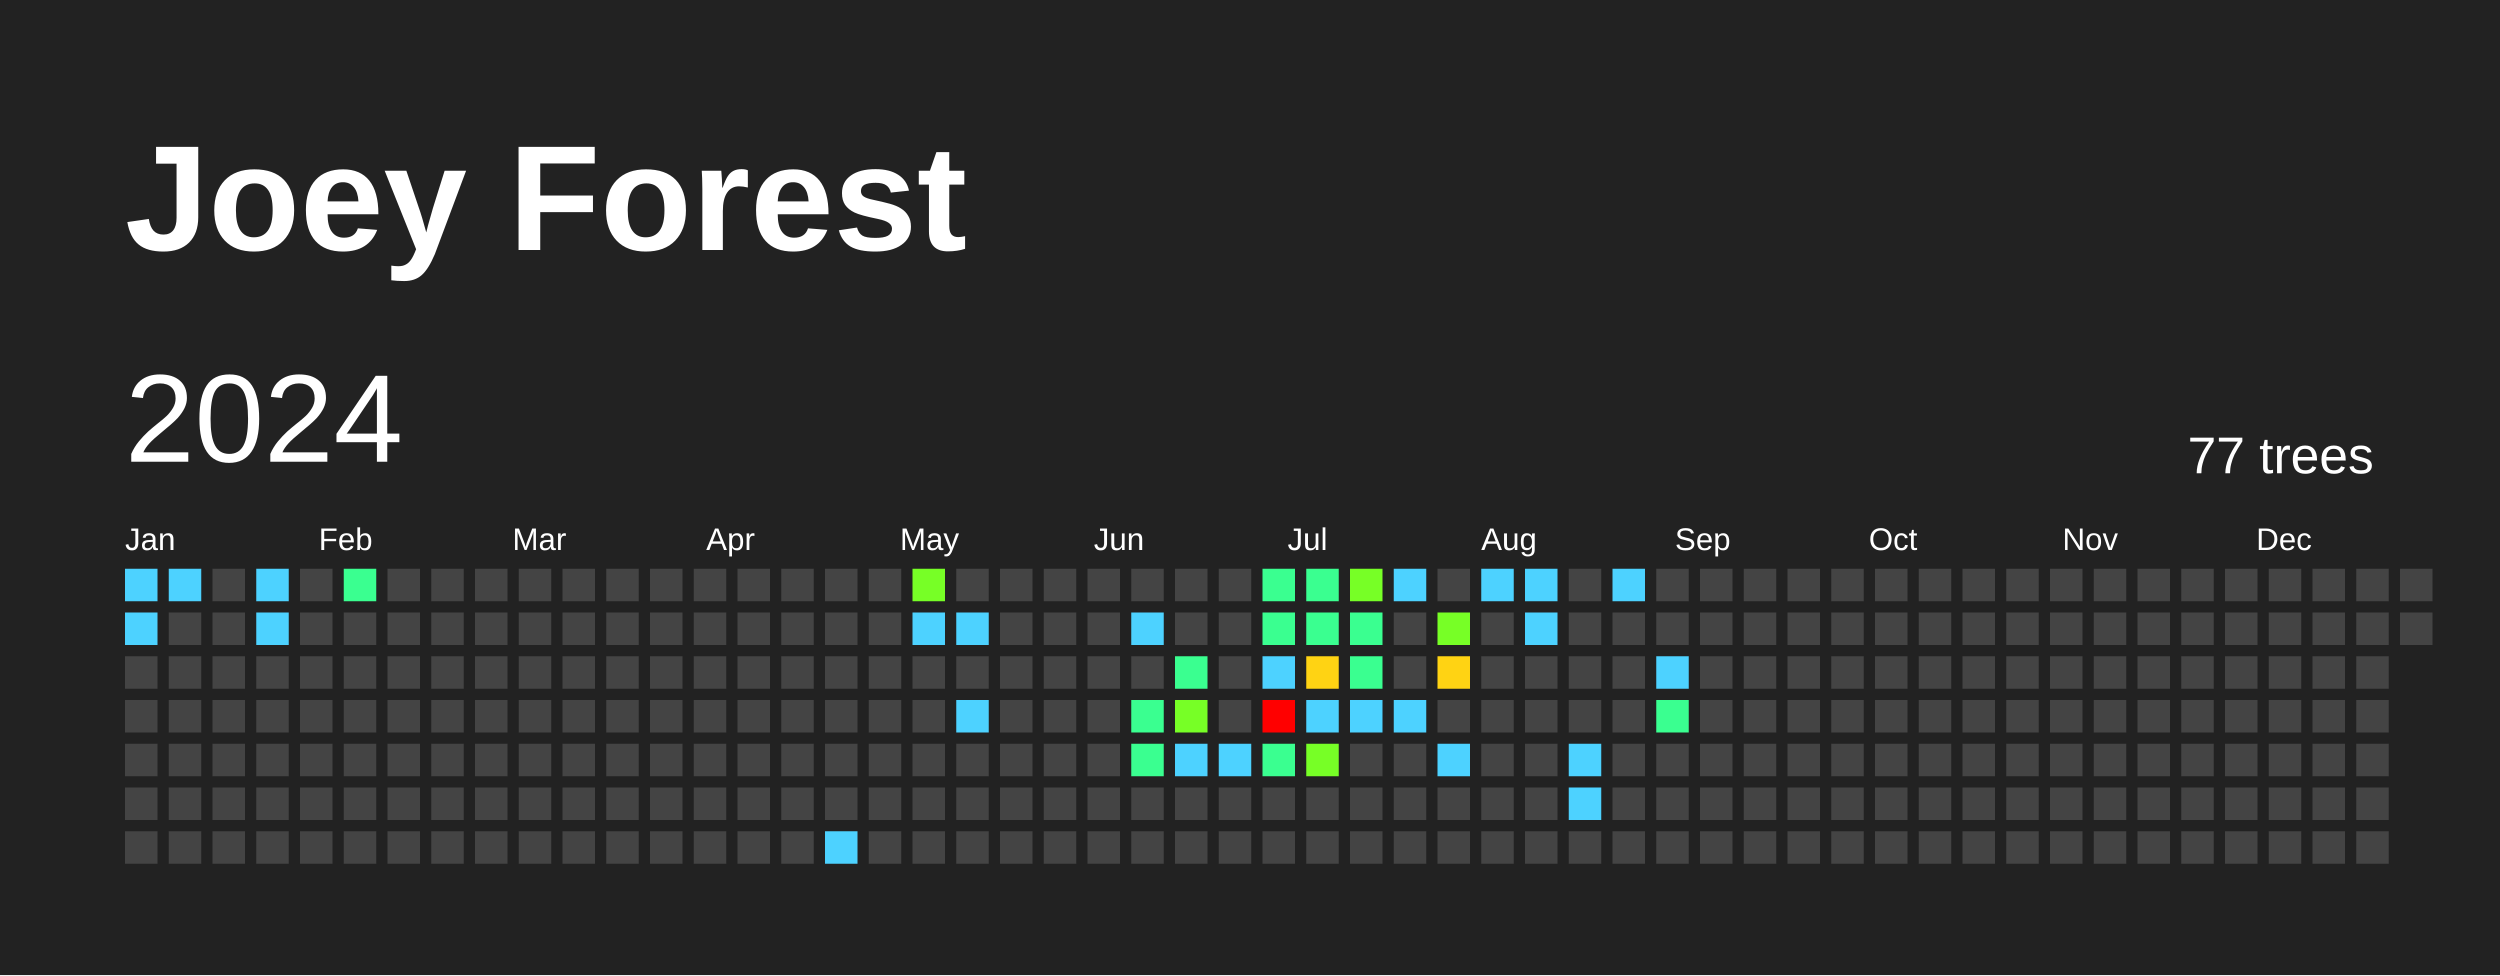
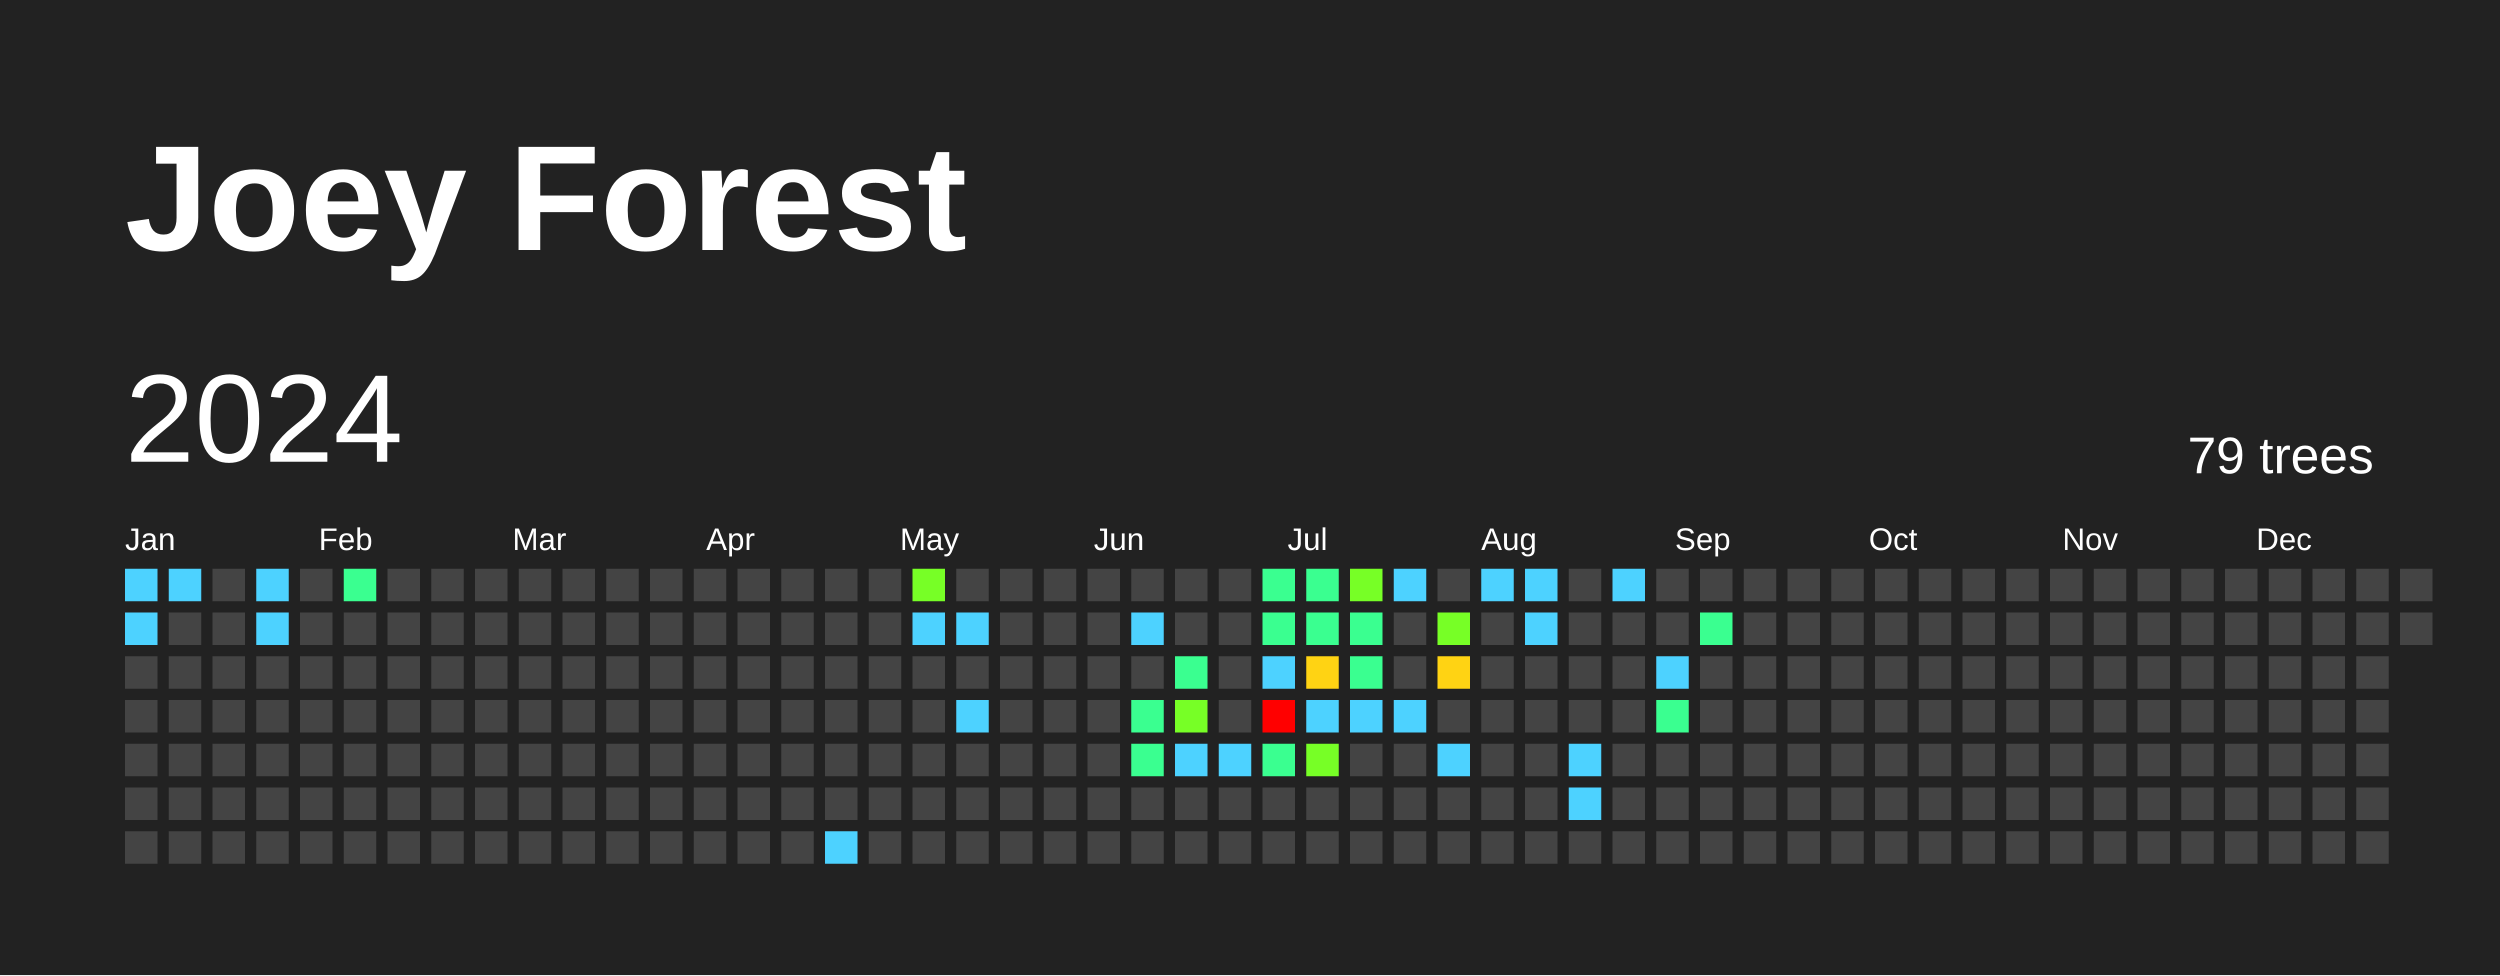
<svg xmlns="http://www.w3.org/2000/svg" baseProfile="full" height="78mm" version="1.1" viewBox="0,0,200,78" width="200mm">
  <defs />
  <rect fill="#222222" height="78" width="200" x="0" y="0" />
  <text fill="#FFFFFF" style="font-size:12px; font-family:Arial; font-weight:bold;" x="10" y="20">Joey Forest</text>
  <text dominant-baseline="hanging" fill="#FFFFFF" style="font-size:10.0px; font-family:Arial;" x="10" y="30">2024</text>
-   <text dominant-baseline="hanging" fill="#FFFFFF" style="font-size:4.125px; font-family:Arial;" x="175" y="35">77 trees</text>
+   <text dominant-baseline="hanging" fill="#FFFFFF" style="font-size:4.125px; font-family:Arial;" x="175" y="35">79 trees</text>
  <text fill="#FFFFFF" style="font-size:2.5px; font-family:Arial" x="10.0" y="44">Jan</text>
  <text fill="#FFFFFF" style="font-size:2.5px; font-family:Arial" x="25.5" y="44">Feb</text>
  <text fill="#FFFFFF" style="font-size:2.5px; font-family:Arial" x="41.0" y="44">Mar</text>
  <text fill="#FFFFFF" style="font-size:2.5px; font-family:Arial" x="56.5" y="44">Apr</text>
  <text fill="#FFFFFF" style="font-size:2.5px; font-family:Arial" x="72.0" y="44">May</text>
  <text fill="#FFFFFF" style="font-size:2.5px; font-family:Arial" x="87.5" y="44">Jun</text>
  <text fill="#FFFFFF" style="font-size:2.5px; font-family:Arial" x="103.0" y="44">Jul</text>
  <text fill="#FFFFFF" style="font-size:2.5px; font-family:Arial" x="118.5" y="44">Aug</text>
  <text fill="#FFFFFF" style="font-size:2.5px; font-family:Arial" x="134.0" y="44">Sep</text>
  <text fill="#FFFFFF" style="font-size:2.5px; font-family:Arial" x="149.5" y="44">Oct</text>
  <text fill="#FFFFFF" style="font-size:2.5px; font-family:Arial" x="165.0" y="44">Nov</text>
  <text fill="#FFFFFF" style="font-size:2.5px; font-family:Arial" x="180.5" y="44">Dec</text>
  <rect fill="#4dd2ff" height="2.6" width="2.6" x="10.0" y="45.5" />
  <rect fill="#4dd2ff" height="2.6" width="2.6" x="10.0" y="49.0" />
  <rect fill="#444444" height="2.6" width="2.6" x="10.0" y="52.5" />
  <rect fill="#444444" height="2.6" width="2.6" x="10.0" y="56.0" />
  <rect fill="#444444" height="2.6" width="2.6" x="10.0" y="59.5" />
  <rect fill="#444444" height="2.6" width="2.6" x="10.0" y="63.0" />
  <rect fill="#444444" height="2.6" width="2.6" x="10.0" y="66.5" />
  <rect fill="#4dd2ff" height="2.6" width="2.6" x="13.5" y="45.5" />
  <rect fill="#444444" height="2.6" width="2.6" x="13.5" y="49.0" />
  <rect fill="#444444" height="2.6" width="2.6" x="13.5" y="52.5" />
  <rect fill="#444444" height="2.6" width="2.6" x="13.5" y="56.0" />
  <rect fill="#444444" height="2.6" width="2.6" x="13.5" y="59.5" />
  <rect fill="#444444" height="2.6" width="2.6" x="13.5" y="63.0" />
  <rect fill="#444444" height="2.6" width="2.6" x="13.5" y="66.5" />
  <rect fill="#444444" height="2.6" width="2.6" x="17.0" y="45.5" />
  <rect fill="#444444" height="2.6" width="2.6" x="17.0" y="49.0" />
  <rect fill="#444444" height="2.6" width="2.6" x="17.0" y="52.5" />
  <rect fill="#444444" height="2.6" width="2.6" x="17.0" y="56.0" />
  <rect fill="#444444" height="2.6" width="2.6" x="17.0" y="59.5" />
  <rect fill="#444444" height="2.6" width="2.6" x="17.0" y="63.0" />
  <rect fill="#444444" height="2.6" width="2.6" x="17.0" y="66.5" />
  <rect fill="#4dd2ff" height="2.6" width="2.6" x="20.5" y="45.5" />
  <rect fill="#4dd2ff" height="2.6" width="2.6" x="20.5" y="49.0" />
  <rect fill="#444444" height="2.6" width="2.6" x="20.5" y="52.5" />
  <rect fill="#444444" height="2.6" width="2.6" x="20.5" y="56.0" />
  <rect fill="#444444" height="2.6" width="2.6" x="20.5" y="59.5" />
  <rect fill="#444444" height="2.6" width="2.6" x="20.5" y="63.0" />
  <rect fill="#444444" height="2.6" width="2.6" x="20.5" y="66.5" />
  <rect fill="#444444" height="2.6" width="2.6" x="24.0" y="45.5" />
  <rect fill="#444444" height="2.6" width="2.6" x="24.0" y="49.0" />
  <rect fill="#444444" height="2.6" width="2.6" x="24.0" y="52.5" />
  <rect fill="#444444" height="2.6" width="2.6" x="24.0" y="56.0" />
  <rect fill="#444444" height="2.6" width="2.6" x="24.0" y="59.5" />
  <rect fill="#444444" height="2.6" width="2.6" x="24.0" y="63.0" />
  <rect fill="#444444" height="2.6" width="2.6" x="24.0" y="66.5" />
  <rect fill="#3aff90" height="2.6" width="2.6" x="27.5" y="45.5" />
  <rect fill="#444444" height="2.6" width="2.6" x="27.5" y="49.0" />
  <rect fill="#444444" height="2.6" width="2.6" x="27.5" y="52.5" />
  <rect fill="#444444" height="2.6" width="2.6" x="27.5" y="56.0" />
  <rect fill="#444444" height="2.6" width="2.6" x="27.5" y="59.5" />
  <rect fill="#444444" height="2.6" width="2.6" x="27.5" y="63.0" />
  <rect fill="#444444" height="2.6" width="2.6" x="27.5" y="66.5" />
  <rect fill="#444444" height="2.6" width="2.6" x="31.0" y="45.5" />
  <rect fill="#444444" height="2.6" width="2.6" x="31.0" y="49.0" />
  <rect fill="#444444" height="2.6" width="2.6" x="31.0" y="52.5" />
  <rect fill="#444444" height="2.6" width="2.6" x="31.0" y="56.0" />
  <rect fill="#444444" height="2.6" width="2.6" x="31.0" y="59.5" />
  <rect fill="#444444" height="2.6" width="2.6" x="31.0" y="63.0" />
  <rect fill="#444444" height="2.6" width="2.6" x="31.0" y="66.5" />
  <rect fill="#444444" height="2.6" width="2.6" x="34.5" y="45.5" />
  <rect fill="#444444" height="2.6" width="2.6" x="34.5" y="49.0" />
  <rect fill="#444444" height="2.6" width="2.6" x="34.5" y="52.5" />
  <rect fill="#444444" height="2.6" width="2.6" x="34.5" y="56.0" />
  <rect fill="#444444" height="2.6" width="2.6" x="34.5" y="59.5" />
  <rect fill="#444444" height="2.6" width="2.6" x="34.5" y="63.0" />
  <rect fill="#444444" height="2.6" width="2.6" x="34.5" y="66.5" />
  <rect fill="#444444" height="2.6" width="2.6" x="38.0" y="45.5" />
  <rect fill="#444444" height="2.6" width="2.6" x="38.0" y="49.0" />
  <rect fill="#444444" height="2.6" width="2.6" x="38.0" y="52.5" />
  <rect fill="#444444" height="2.6" width="2.6" x="38.0" y="56.0" />
  <rect fill="#444444" height="2.6" width="2.6" x="38.0" y="59.5" />
  <rect fill="#444444" height="2.6" width="2.6" x="38.0" y="63.0" />
  <rect fill="#444444" height="2.6" width="2.6" x="38.0" y="66.5" />
  <rect fill="#444444" height="2.6" width="2.6" x="41.5" y="45.5" />
  <rect fill="#444444" height="2.6" width="2.6" x="41.5" y="49.0" />
  <rect fill="#444444" height="2.6" width="2.6" x="41.5" y="52.5" />
  <rect fill="#444444" height="2.6" width="2.6" x="41.5" y="56.0" />
  <rect fill="#444444" height="2.6" width="2.6" x="41.5" y="59.5" />
  <rect fill="#444444" height="2.6" width="2.6" x="41.5" y="63.0" />
  <rect fill="#444444" height="2.6" width="2.6" x="41.5" y="66.5" />
  <rect fill="#444444" height="2.6" width="2.6" x="45.0" y="45.5" />
  <rect fill="#444444" height="2.6" width="2.6" x="45.0" y="49.0" />
  <rect fill="#444444" height="2.6" width="2.6" x="45.0" y="52.5" />
  <rect fill="#444444" height="2.6" width="2.6" x="45.0" y="56.0" />
  <rect fill="#444444" height="2.6" width="2.6" x="45.0" y="59.5" />
  <rect fill="#444444" height="2.6" width="2.6" x="45.0" y="63.0" />
  <rect fill="#444444" height="2.6" width="2.6" x="45.0" y="66.5" />
  <rect fill="#444444" height="2.6" width="2.6" x="48.5" y="45.5" />
  <rect fill="#444444" height="2.6" width="2.6" x="48.5" y="49.0" />
  <rect fill="#444444" height="2.6" width="2.6" x="48.5" y="52.5" />
  <rect fill="#444444" height="2.6" width="2.6" x="48.5" y="56.0" />
  <rect fill="#444444" height="2.6" width="2.6" x="48.5" y="59.5" />
  <rect fill="#444444" height="2.6" width="2.6" x="48.5" y="63.0" />
  <rect fill="#444444" height="2.6" width="2.6" x="48.5" y="66.5" />
  <rect fill="#444444" height="2.6" width="2.6" x="52.0" y="45.5" />
  <rect fill="#444444" height="2.6" width="2.6" x="52.0" y="49.0" />
  <rect fill="#444444" height="2.6" width="2.6" x="52.0" y="52.5" />
  <rect fill="#444444" height="2.6" width="2.6" x="52.0" y="56.0" />
  <rect fill="#444444" height="2.6" width="2.6" x="52.0" y="59.5" />
  <rect fill="#444444" height="2.6" width="2.6" x="52.0" y="63.0" />
  <rect fill="#444444" height="2.6" width="2.6" x="52.0" y="66.5" />
  <rect fill="#444444" height="2.6" width="2.6" x="55.5" y="45.5" />
  <rect fill="#444444" height="2.6" width="2.6" x="55.5" y="49.0" />
  <rect fill="#444444" height="2.6" width="2.6" x="55.5" y="52.5" />
  <rect fill="#444444" height="2.6" width="2.6" x="55.5" y="56.0" />
  <rect fill="#444444" height="2.6" width="2.6" x="55.5" y="59.5" />
  <rect fill="#444444" height="2.6" width="2.6" x="55.5" y="63.0" />
  <rect fill="#444444" height="2.6" width="2.6" x="55.5" y="66.5" />
  <rect fill="#444444" height="2.6" width="2.6" x="59.0" y="45.5" />
  <rect fill="#444444" height="2.6" width="2.6" x="59.0" y="49.0" />
  <rect fill="#444444" height="2.6" width="2.6" x="59.0" y="52.5" />
  <rect fill="#444444" height="2.6" width="2.6" x="59.0" y="56.0" />
  <rect fill="#444444" height="2.6" width="2.6" x="59.0" y="59.5" />
  <rect fill="#444444" height="2.6" width="2.6" x="59.0" y="63.0" />
  <rect fill="#444444" height="2.6" width="2.6" x="59.0" y="66.5" />
  <rect fill="#444444" height="2.6" width="2.6" x="62.5" y="45.5" />
  <rect fill="#444444" height="2.6" width="2.6" x="62.5" y="49.0" />
  <rect fill="#444444" height="2.6" width="2.6" x="62.5" y="52.5" />
  <rect fill="#444444" height="2.6" width="2.6" x="62.5" y="56.0" />
  <rect fill="#444444" height="2.6" width="2.6" x="62.5" y="59.5" />
  <rect fill="#444444" height="2.6" width="2.6" x="62.5" y="63.0" />
  <rect fill="#444444" height="2.6" width="2.6" x="62.5" y="66.5" />
  <rect fill="#444444" height="2.6" width="2.6" x="66.0" y="45.5" />
  <rect fill="#444444" height="2.6" width="2.6" x="66.0" y="49.0" />
  <rect fill="#444444" height="2.6" width="2.6" x="66.0" y="52.5" />
  <rect fill="#444444" height="2.6" width="2.6" x="66.0" y="56.0" />
  <rect fill="#444444" height="2.6" width="2.6" x="66.0" y="59.5" />
  <rect fill="#444444" height="2.6" width="2.6" x="66.0" y="63.0" />
  <rect fill="#4dd2ff" height="2.6" width="2.6" x="66.0" y="66.5" />
  <rect fill="#444444" height="2.6" width="2.6" x="69.5" y="45.5" />
  <rect fill="#444444" height="2.6" width="2.6" x="69.5" y="49.0" />
  <rect fill="#444444" height="2.6" width="2.6" x="69.5" y="52.5" />
  <rect fill="#444444" height="2.6" width="2.6" x="69.5" y="56.0" />
  <rect fill="#444444" height="2.6" width="2.6" x="69.5" y="59.5" />
  <rect fill="#444444" height="2.6" width="2.6" x="69.5" y="63.0" />
  <rect fill="#444444" height="2.6" width="2.6" x="69.5" y="66.5" />
  <rect fill="#77ff26" height="2.6" width="2.6" x="73.0" y="45.5" />
  <rect fill="#4dd2ff" height="2.6" width="2.6" x="73.0" y="49.0" />
  <rect fill="#444444" height="2.6" width="2.6" x="73.0" y="52.5" />
  <rect fill="#444444" height="2.6" width="2.6" x="73.0" y="56.0" />
  <rect fill="#444444" height="2.6" width="2.6" x="73.0" y="59.5" />
  <rect fill="#444444" height="2.6" width="2.6" x="73.0" y="63.0" />
  <rect fill="#444444" height="2.6" width="2.6" x="73.0" y="66.5" />
  <rect fill="#444444" height="2.6" width="2.6" x="76.5" y="45.5" />
  <rect fill="#4dd2ff" height="2.6" width="2.6" x="76.5" y="49.0" />
  <rect fill="#444444" height="2.6" width="2.6" x="76.5" y="52.5" />
  <rect fill="#4dd2ff" height="2.6" width="2.6" x="76.5" y="56.0" />
  <rect fill="#444444" height="2.6" width="2.6" x="76.5" y="59.5" />
  <rect fill="#444444" height="2.6" width="2.6" x="76.5" y="63.0" />
  <rect fill="#444444" height="2.6" width="2.6" x="76.5" y="66.5" />
  <rect fill="#444444" height="2.6" width="2.6" x="80.0" y="45.5" />
  <rect fill="#444444" height="2.6" width="2.6" x="80.0" y="49.0" />
  <rect fill="#444444" height="2.6" width="2.6" x="80.0" y="52.5" />
  <rect fill="#444444" height="2.6" width="2.6" x="80.0" y="56.0" />
  <rect fill="#444444" height="2.6" width="2.6" x="80.0" y="59.5" />
  <rect fill="#444444" height="2.6" width="2.6" x="80.0" y="63.0" />
  <rect fill="#444444" height="2.6" width="2.6" x="80.0" y="66.5" />
  <rect fill="#444444" height="2.6" width="2.6" x="83.5" y="45.5" />
  <rect fill="#444444" height="2.6" width="2.6" x="83.5" y="49.0" />
  <rect fill="#444444" height="2.6" width="2.6" x="83.5" y="52.5" />
  <rect fill="#444444" height="2.6" width="2.6" x="83.5" y="56.0" />
  <rect fill="#444444" height="2.6" width="2.6" x="83.5" y="59.5" />
  <rect fill="#444444" height="2.6" width="2.6" x="83.5" y="63.0" />
  <rect fill="#444444" height="2.6" width="2.6" x="83.5" y="66.5" />
  <rect fill="#444444" height="2.6" width="2.6" x="87.0" y="45.5" />
  <rect fill="#444444" height="2.6" width="2.6" x="87.0" y="49.0" />
  <rect fill="#444444" height="2.6" width="2.6" x="87.0" y="52.5" />
  <rect fill="#444444" height="2.6" width="2.6" x="87.0" y="56.0" />
  <rect fill="#444444" height="2.6" width="2.6" x="87.0" y="59.5" />
  <rect fill="#444444" height="2.6" width="2.6" x="87.0" y="63.0" />
  <rect fill="#444444" height="2.6" width="2.6" x="87.0" y="66.5" />
  <rect fill="#444444" height="2.6" width="2.6" x="90.5" y="45.5" />
  <rect fill="#4dd2ff" height="2.6" width="2.6" x="90.5" y="49.0" />
  <rect fill="#444444" height="2.6" width="2.6" x="90.5" y="52.5" />
  <rect fill="#3aff90" height="2.6" width="2.6" x="90.5" y="56.0" />
  <rect fill="#3aff90" height="2.6" width="2.6" x="90.5" y="59.5" />
  <rect fill="#444444" height="2.6" width="2.6" x="90.5" y="63.0" />
  <rect fill="#444444" height="2.6" width="2.6" x="90.5" y="66.5" />
  <rect fill="#444444" height="2.6" width="2.6" x="94.0" y="45.5" />
  <rect fill="#444444" height="2.6" width="2.6" x="94.0" y="49.0" />
  <rect fill="#3aff90" height="2.6" width="2.6" x="94.0" y="52.5" />
  <rect fill="#77ff26" height="2.6" width="2.6" x="94.0" y="56.0" />
  <rect fill="#4dd2ff" height="2.6" width="2.6" x="94.0" y="59.5" />
  <rect fill="#444444" height="2.6" width="2.6" x="94.0" y="63.0" />
  <rect fill="#444444" height="2.6" width="2.6" x="94.0" y="66.5" />
  <rect fill="#444444" height="2.6" width="2.6" x="97.5" y="45.5" />
  <rect fill="#444444" height="2.6" width="2.6" x="97.5" y="49.0" />
  <rect fill="#444444" height="2.6" width="2.6" x="97.5" y="52.5" />
  <rect fill="#444444" height="2.6" width="2.6" x="97.5" y="56.0" />
  <rect fill="#4dd2ff" height="2.6" width="2.6" x="97.5" y="59.5" />
  <rect fill="#444444" height="2.6" width="2.6" x="97.5" y="63.0" />
  <rect fill="#444444" height="2.6" width="2.6" x="97.5" y="66.5" />
  <rect fill="#3aff90" height="2.6" width="2.6" x="101.0" y="45.5" />
  <rect fill="#3aff90" height="2.6" width="2.6" x="101.0" y="49.0" />
  <rect fill="#4dd2ff" height="2.6" width="2.6" x="101.0" y="52.5" />
  <rect fill="red" height="2.6" width="2.6" x="101.0" y="56.0" />
  <rect fill="#3aff90" height="2.6" width="2.6" x="101.0" y="59.5" />
  <rect fill="#444444" height="2.6" width="2.6" x="101.0" y="63.0" />
  <rect fill="#444444" height="2.6" width="2.6" x="101.0" y="66.5" />
  <rect fill="#3aff90" height="2.6" width="2.6" x="104.5" y="45.5" />
  <rect fill="#3aff90" height="2.6" width="2.6" x="104.5" y="49.0" />
  <rect fill="#ffd313" height="2.6" width="2.6" x="104.5" y="52.5" />
  <rect fill="#4dd2ff" height="2.6" width="2.6" x="104.5" y="56.0" />
  <rect fill="#77ff26" height="2.6" width="2.6" x="104.5" y="59.5" />
  <rect fill="#444444" height="2.6" width="2.6" x="104.5" y="63.0" />
  <rect fill="#444444" height="2.6" width="2.6" x="104.5" y="66.5" />
  <rect fill="#77ff26" height="2.6" width="2.6" x="108.0" y="45.5" />
  <rect fill="#3aff90" height="2.6" width="2.6" x="108.0" y="49.0" />
  <rect fill="#3aff90" height="2.6" width="2.6" x="108.0" y="52.5" />
  <rect fill="#4dd2ff" height="2.6" width="2.6" x="108.0" y="56.0" />
  <rect fill="#444444" height="2.6" width="2.6" x="108.0" y="59.5" />
  <rect fill="#444444" height="2.6" width="2.6" x="108.0" y="63.0" />
  <rect fill="#444444" height="2.6" width="2.6" x="108.0" y="66.5" />
  <rect fill="#4dd2ff" height="2.6" width="2.6" x="111.5" y="45.5" />
  <rect fill="#444444" height="2.6" width="2.6" x="111.5" y="49.0" />
  <rect fill="#444444" height="2.6" width="2.6" x="111.5" y="52.5" />
  <rect fill="#4dd2ff" height="2.6" width="2.6" x="111.5" y="56.0" />
  <rect fill="#444444" height="2.6" width="2.6" x="111.5" y="59.5" />
  <rect fill="#444444" height="2.6" width="2.6" x="111.5" y="63.0" />
  <rect fill="#444444" height="2.6" width="2.6" x="111.5" y="66.5" />
  <rect fill="#444444" height="2.6" width="2.6" x="115.0" y="45.5" />
  <rect fill="#77ff26" height="2.6" width="2.6" x="115.0" y="49.0" />
  <rect fill="#ffd313" height="2.6" width="2.6" x="115.0" y="52.5" />
  <rect fill="#444444" height="2.6" width="2.6" x="115.0" y="56.0" />
  <rect fill="#4dd2ff" height="2.6" width="2.6" x="115.0" y="59.5" />
  <rect fill="#444444" height="2.6" width="2.6" x="115.0" y="63.0" />
  <rect fill="#444444" height="2.6" width="2.6" x="115.0" y="66.5" />
  <rect fill="#4dd2ff" height="2.6" width="2.6" x="118.5" y="45.5" />
  <rect fill="#444444" height="2.6" width="2.6" x="118.5" y="49.0" />
  <rect fill="#444444" height="2.6" width="2.6" x="118.5" y="52.5" />
  <rect fill="#444444" height="2.6" width="2.6" x="118.5" y="56.0" />
  <rect fill="#444444" height="2.6" width="2.6" x="118.5" y="59.5" />
  <rect fill="#444444" height="2.6" width="2.6" x="118.5" y="63.0" />
  <rect fill="#444444" height="2.6" width="2.6" x="118.5" y="66.5" />
  <rect fill="#4dd2ff" height="2.6" width="2.6" x="122.0" y="45.5" />
  <rect fill="#4dd2ff" height="2.6" width="2.6" x="122.0" y="49.0" />
  <rect fill="#444444" height="2.6" width="2.6" x="122.0" y="52.5" />
  <rect fill="#444444" height="2.6" width="2.6" x="122.0" y="56.0" />
  <rect fill="#444444" height="2.6" width="2.6" x="122.0" y="59.5" />
  <rect fill="#444444" height="2.6" width="2.6" x="122.0" y="63.0" />
  <rect fill="#444444" height="2.6" width="2.6" x="122.0" y="66.5" />
  <rect fill="#444444" height="2.6" width="2.6" x="125.5" y="45.5" />
  <rect fill="#444444" height="2.6" width="2.6" x="125.5" y="49.0" />
  <rect fill="#444444" height="2.6" width="2.6" x="125.5" y="52.5" />
  <rect fill="#444444" height="2.6" width="2.6" x="125.5" y="56.0" />
  <rect fill="#4dd2ff" height="2.6" width="2.6" x="125.5" y="59.5" />
  <rect fill="#4dd2ff" height="2.6" width="2.6" x="125.5" y="63.0" />
  <rect fill="#444444" height="2.6" width="2.6" x="125.5" y="66.5" />
  <rect fill="#4dd2ff" height="2.6" width="2.6" x="129.0" y="45.5" />
  <rect fill="#444444" height="2.6" width="2.6" x="129.0" y="49.0" />
  <rect fill="#444444" height="2.6" width="2.6" x="129.0" y="52.5" />
  <rect fill="#444444" height="2.6" width="2.6" x="129.0" y="56.0" />
  <rect fill="#444444" height="2.6" width="2.6" x="129.0" y="59.5" />
  <rect fill="#444444" height="2.6" width="2.6" x="129.0" y="63.0" />
  <rect fill="#444444" height="2.6" width="2.6" x="129.0" y="66.5" />
  <rect fill="#444444" height="2.6" width="2.6" x="132.5" y="45.5" />
  <rect fill="#444444" height="2.6" width="2.6" x="132.5" y="49.0" />
  <rect fill="#4dd2ff" height="2.6" width="2.6" x="132.5" y="52.5" />
  <rect fill="#3aff90" height="2.6" width="2.6" x="132.5" y="56.0" />
  <rect fill="#444444" height="2.6" width="2.6" x="132.5" y="59.5" />
  <rect fill="#444444" height="2.6" width="2.6" x="132.5" y="63.0" />
  <rect fill="#444444" height="2.6" width="2.6" x="132.5" y="66.5" />
  <rect fill="#444444" height="2.6" width="2.6" x="136.0" y="45.5" />
-   <rect fill="#444444" height="2.6" width="2.6" x="136.0" y="49.0" />
+   <rect fill="#3aff90" height="2.6" width="2.6" x="136.0" y="49.0" />
  <rect fill="#444444" height="2.6" width="2.6" x="136.0" y="52.5" />
  <rect fill="#444444" height="2.6" width="2.6" x="136.0" y="56.0" />
  <rect fill="#444444" height="2.6" width="2.6" x="136.0" y="59.5" />
  <rect fill="#444444" height="2.6" width="2.6" x="136.0" y="63.0" />
  <rect fill="#444444" height="2.6" width="2.6" x="136.0" y="66.5" />
  <rect fill="#444444" height="2.6" width="2.6" x="139.5" y="45.5" />
  <rect fill="#444444" height="2.6" width="2.6" x="139.5" y="49.0" />
  <rect fill="#444444" height="2.6" width="2.6" x="139.5" y="52.5" />
  <rect fill="#444444" height="2.6" width="2.6" x="139.5" y="56.0" />
  <rect fill="#444444" height="2.6" width="2.6" x="139.5" y="59.5" />
  <rect fill="#444444" height="2.6" width="2.6" x="139.5" y="63.0" />
  <rect fill="#444444" height="2.6" width="2.6" x="139.5" y="66.5" />
  <rect fill="#444444" height="2.6" width="2.6" x="143.0" y="45.5" />
  <rect fill="#444444" height="2.6" width="2.6" x="143.0" y="49.0" />
  <rect fill="#444444" height="2.6" width="2.6" x="143.0" y="52.5" />
  <rect fill="#444444" height="2.6" width="2.6" x="143.0" y="56.0" />
  <rect fill="#444444" height="2.6" width="2.6" x="143.0" y="59.5" />
  <rect fill="#444444" height="2.6" width="2.6" x="143.0" y="63.0" />
  <rect fill="#444444" height="2.6" width="2.6" x="143.0" y="66.5" />
  <rect fill="#444444" height="2.6" width="2.6" x="146.5" y="45.5" />
  <rect fill="#444444" height="2.6" width="2.6" x="146.5" y="49.0" />
  <rect fill="#444444" height="2.6" width="2.6" x="146.5" y="52.5" />
  <rect fill="#444444" height="2.6" width="2.6" x="146.5" y="56.0" />
  <rect fill="#444444" height="2.6" width="2.6" x="146.5" y="59.5" />
  <rect fill="#444444" height="2.6" width="2.6" x="146.5" y="63.0" />
  <rect fill="#444444" height="2.6" width="2.6" x="146.5" y="66.5" />
  <rect fill="#444444" height="2.6" width="2.6" x="150.0" y="45.5" />
  <rect fill="#444444" height="2.6" width="2.6" x="150.0" y="49.0" />
  <rect fill="#444444" height="2.6" width="2.6" x="150.0" y="52.5" />
  <rect fill="#444444" height="2.6" width="2.6" x="150.0" y="56.0" />
  <rect fill="#444444" height="2.6" width="2.6" x="150.0" y="59.5" />
  <rect fill="#444444" height="2.6" width="2.6" x="150.0" y="63.0" />
  <rect fill="#444444" height="2.6" width="2.6" x="150.0" y="66.5" />
  <rect fill="#444444" height="2.6" width="2.6" x="153.5" y="45.5" />
  <rect fill="#444444" height="2.6" width="2.6" x="153.5" y="49.0" />
  <rect fill="#444444" height="2.6" width="2.6" x="153.5" y="52.5" />
  <rect fill="#444444" height="2.6" width="2.6" x="153.5" y="56.0" />
  <rect fill="#444444" height="2.6" width="2.6" x="153.5" y="59.5" />
  <rect fill="#444444" height="2.6" width="2.6" x="153.5" y="63.0" />
  <rect fill="#444444" height="2.6" width="2.6" x="153.5" y="66.5" />
  <rect fill="#444444" height="2.6" width="2.6" x="157.0" y="45.5" />
  <rect fill="#444444" height="2.6" width="2.6" x="157.0" y="49.0" />
  <rect fill="#444444" height="2.6" width="2.6" x="157.0" y="52.5" />
  <rect fill="#444444" height="2.6" width="2.6" x="157.0" y="56.0" />
  <rect fill="#444444" height="2.6" width="2.6" x="157.0" y="59.5" />
  <rect fill="#444444" height="2.6" width="2.6" x="157.0" y="63.0" />
  <rect fill="#444444" height="2.6" width="2.6" x="157.0" y="66.5" />
  <rect fill="#444444" height="2.6" width="2.6" x="160.5" y="45.5" />
  <rect fill="#444444" height="2.6" width="2.6" x="160.5" y="49.0" />
  <rect fill="#444444" height="2.6" width="2.6" x="160.5" y="52.5" />
  <rect fill="#444444" height="2.6" width="2.6" x="160.5" y="56.0" />
  <rect fill="#444444" height="2.6" width="2.6" x="160.5" y="59.5" />
  <rect fill="#444444" height="2.6" width="2.6" x="160.5" y="63.0" />
  <rect fill="#444444" height="2.6" width="2.6" x="160.5" y="66.5" />
  <rect fill="#444444" height="2.6" width="2.6" x="164.0" y="45.5" />
  <rect fill="#444444" height="2.6" width="2.6" x="164.0" y="49.0" />
  <rect fill="#444444" height="2.6" width="2.6" x="164.0" y="52.5" />
  <rect fill="#444444" height="2.6" width="2.6" x="164.0" y="56.0" />
  <rect fill="#444444" height="2.6" width="2.6" x="164.0" y="59.5" />
  <rect fill="#444444" height="2.6" width="2.6" x="164.0" y="63.0" />
  <rect fill="#444444" height="2.6" width="2.6" x="164.0" y="66.5" />
  <rect fill="#444444" height="2.6" width="2.6" x="167.5" y="45.5" />
  <rect fill="#444444" height="2.6" width="2.6" x="167.5" y="49.0" />
  <rect fill="#444444" height="2.6" width="2.6" x="167.5" y="52.5" />
  <rect fill="#444444" height="2.6" width="2.6" x="167.5" y="56.0" />
  <rect fill="#444444" height="2.6" width="2.6" x="167.5" y="59.5" />
  <rect fill="#444444" height="2.6" width="2.6" x="167.5" y="63.0" />
  <rect fill="#444444" height="2.6" width="2.6" x="167.5" y="66.5" />
  <rect fill="#444444" height="2.6" width="2.6" x="171.0" y="45.5" />
  <rect fill="#444444" height="2.6" width="2.6" x="171.0" y="49.0" />
  <rect fill="#444444" height="2.6" width="2.6" x="171.0" y="52.5" />
  <rect fill="#444444" height="2.6" width="2.6" x="171.0" y="56.0" />
  <rect fill="#444444" height="2.6" width="2.6" x="171.0" y="59.5" />
  <rect fill="#444444" height="2.6" width="2.6" x="171.0" y="63.0" />
  <rect fill="#444444" height="2.6" width="2.6" x="171.0" y="66.5" />
  <rect fill="#444444" height="2.6" width="2.6" x="174.5" y="45.5" />
  <rect fill="#444444" height="2.6" width="2.6" x="174.5" y="49.0" />
  <rect fill="#444444" height="2.6" width="2.6" x="174.5" y="52.5" />
  <rect fill="#444444" height="2.6" width="2.6" x="174.5" y="56.0" />
  <rect fill="#444444" height="2.6" width="2.6" x="174.5" y="59.5" />
  <rect fill="#444444" height="2.6" width="2.6" x="174.5" y="63.0" />
  <rect fill="#444444" height="2.6" width="2.6" x="174.5" y="66.5" />
  <rect fill="#444444" height="2.6" width="2.6" x="178.0" y="45.5" />
  <rect fill="#444444" height="2.6" width="2.6" x="178.0" y="49.0" />
  <rect fill="#444444" height="2.6" width="2.6" x="178.0" y="52.5" />
  <rect fill="#444444" height="2.6" width="2.6" x="178.0" y="56.0" />
  <rect fill="#444444" height="2.6" width="2.6" x="178.0" y="59.5" />
  <rect fill="#444444" height="2.6" width="2.6" x="178.0" y="63.0" />
  <rect fill="#444444" height="2.6" width="2.6" x="178.0" y="66.5" />
  <rect fill="#444444" height="2.6" width="2.6" x="181.5" y="45.5" />
  <rect fill="#444444" height="2.6" width="2.6" x="181.5" y="49.0" />
  <rect fill="#444444" height="2.6" width="2.6" x="181.5" y="52.5" />
  <rect fill="#444444" height="2.6" width="2.6" x="181.5" y="56.0" />
  <rect fill="#444444" height="2.6" width="2.6" x="181.5" y="59.5" />
  <rect fill="#444444" height="2.6" width="2.6" x="181.5" y="63.0" />
  <rect fill="#444444" height="2.6" width="2.6" x="181.5" y="66.5" />
  <rect fill="#444444" height="2.6" width="2.6" x="185.0" y="45.5" />
  <rect fill="#444444" height="2.6" width="2.6" x="185.0" y="49.0" />
  <rect fill="#444444" height="2.6" width="2.6" x="185.0" y="52.5" />
  <rect fill="#444444" height="2.6" width="2.6" x="185.0" y="56.0" />
  <rect fill="#444444" height="2.6" width="2.6" x="185.0" y="59.5" />
  <rect fill="#444444" height="2.6" width="2.6" x="185.0" y="63.0" />
  <rect fill="#444444" height="2.6" width="2.6" x="185.0" y="66.5" />
  <rect fill="#444444" height="2.6" width="2.6" x="188.5" y="45.5" />
  <rect fill="#444444" height="2.6" width="2.6" x="188.5" y="49.0" />
  <rect fill="#444444" height="2.6" width="2.6" x="188.5" y="52.5" />
  <rect fill="#444444" height="2.6" width="2.6" x="188.5" y="56.0" />
  <rect fill="#444444" height="2.6" width="2.6" x="188.5" y="59.5" />
  <rect fill="#444444" height="2.6" width="2.6" x="188.5" y="63.0" />
  <rect fill="#444444" height="2.6" width="2.6" x="188.5" y="66.5" />
  <rect fill="#444444" height="2.6" width="2.6" x="192.0" y="45.5" />
  <rect fill="#444444" height="2.6" width="2.6" x="192.0" y="49.0" />
</svg>
